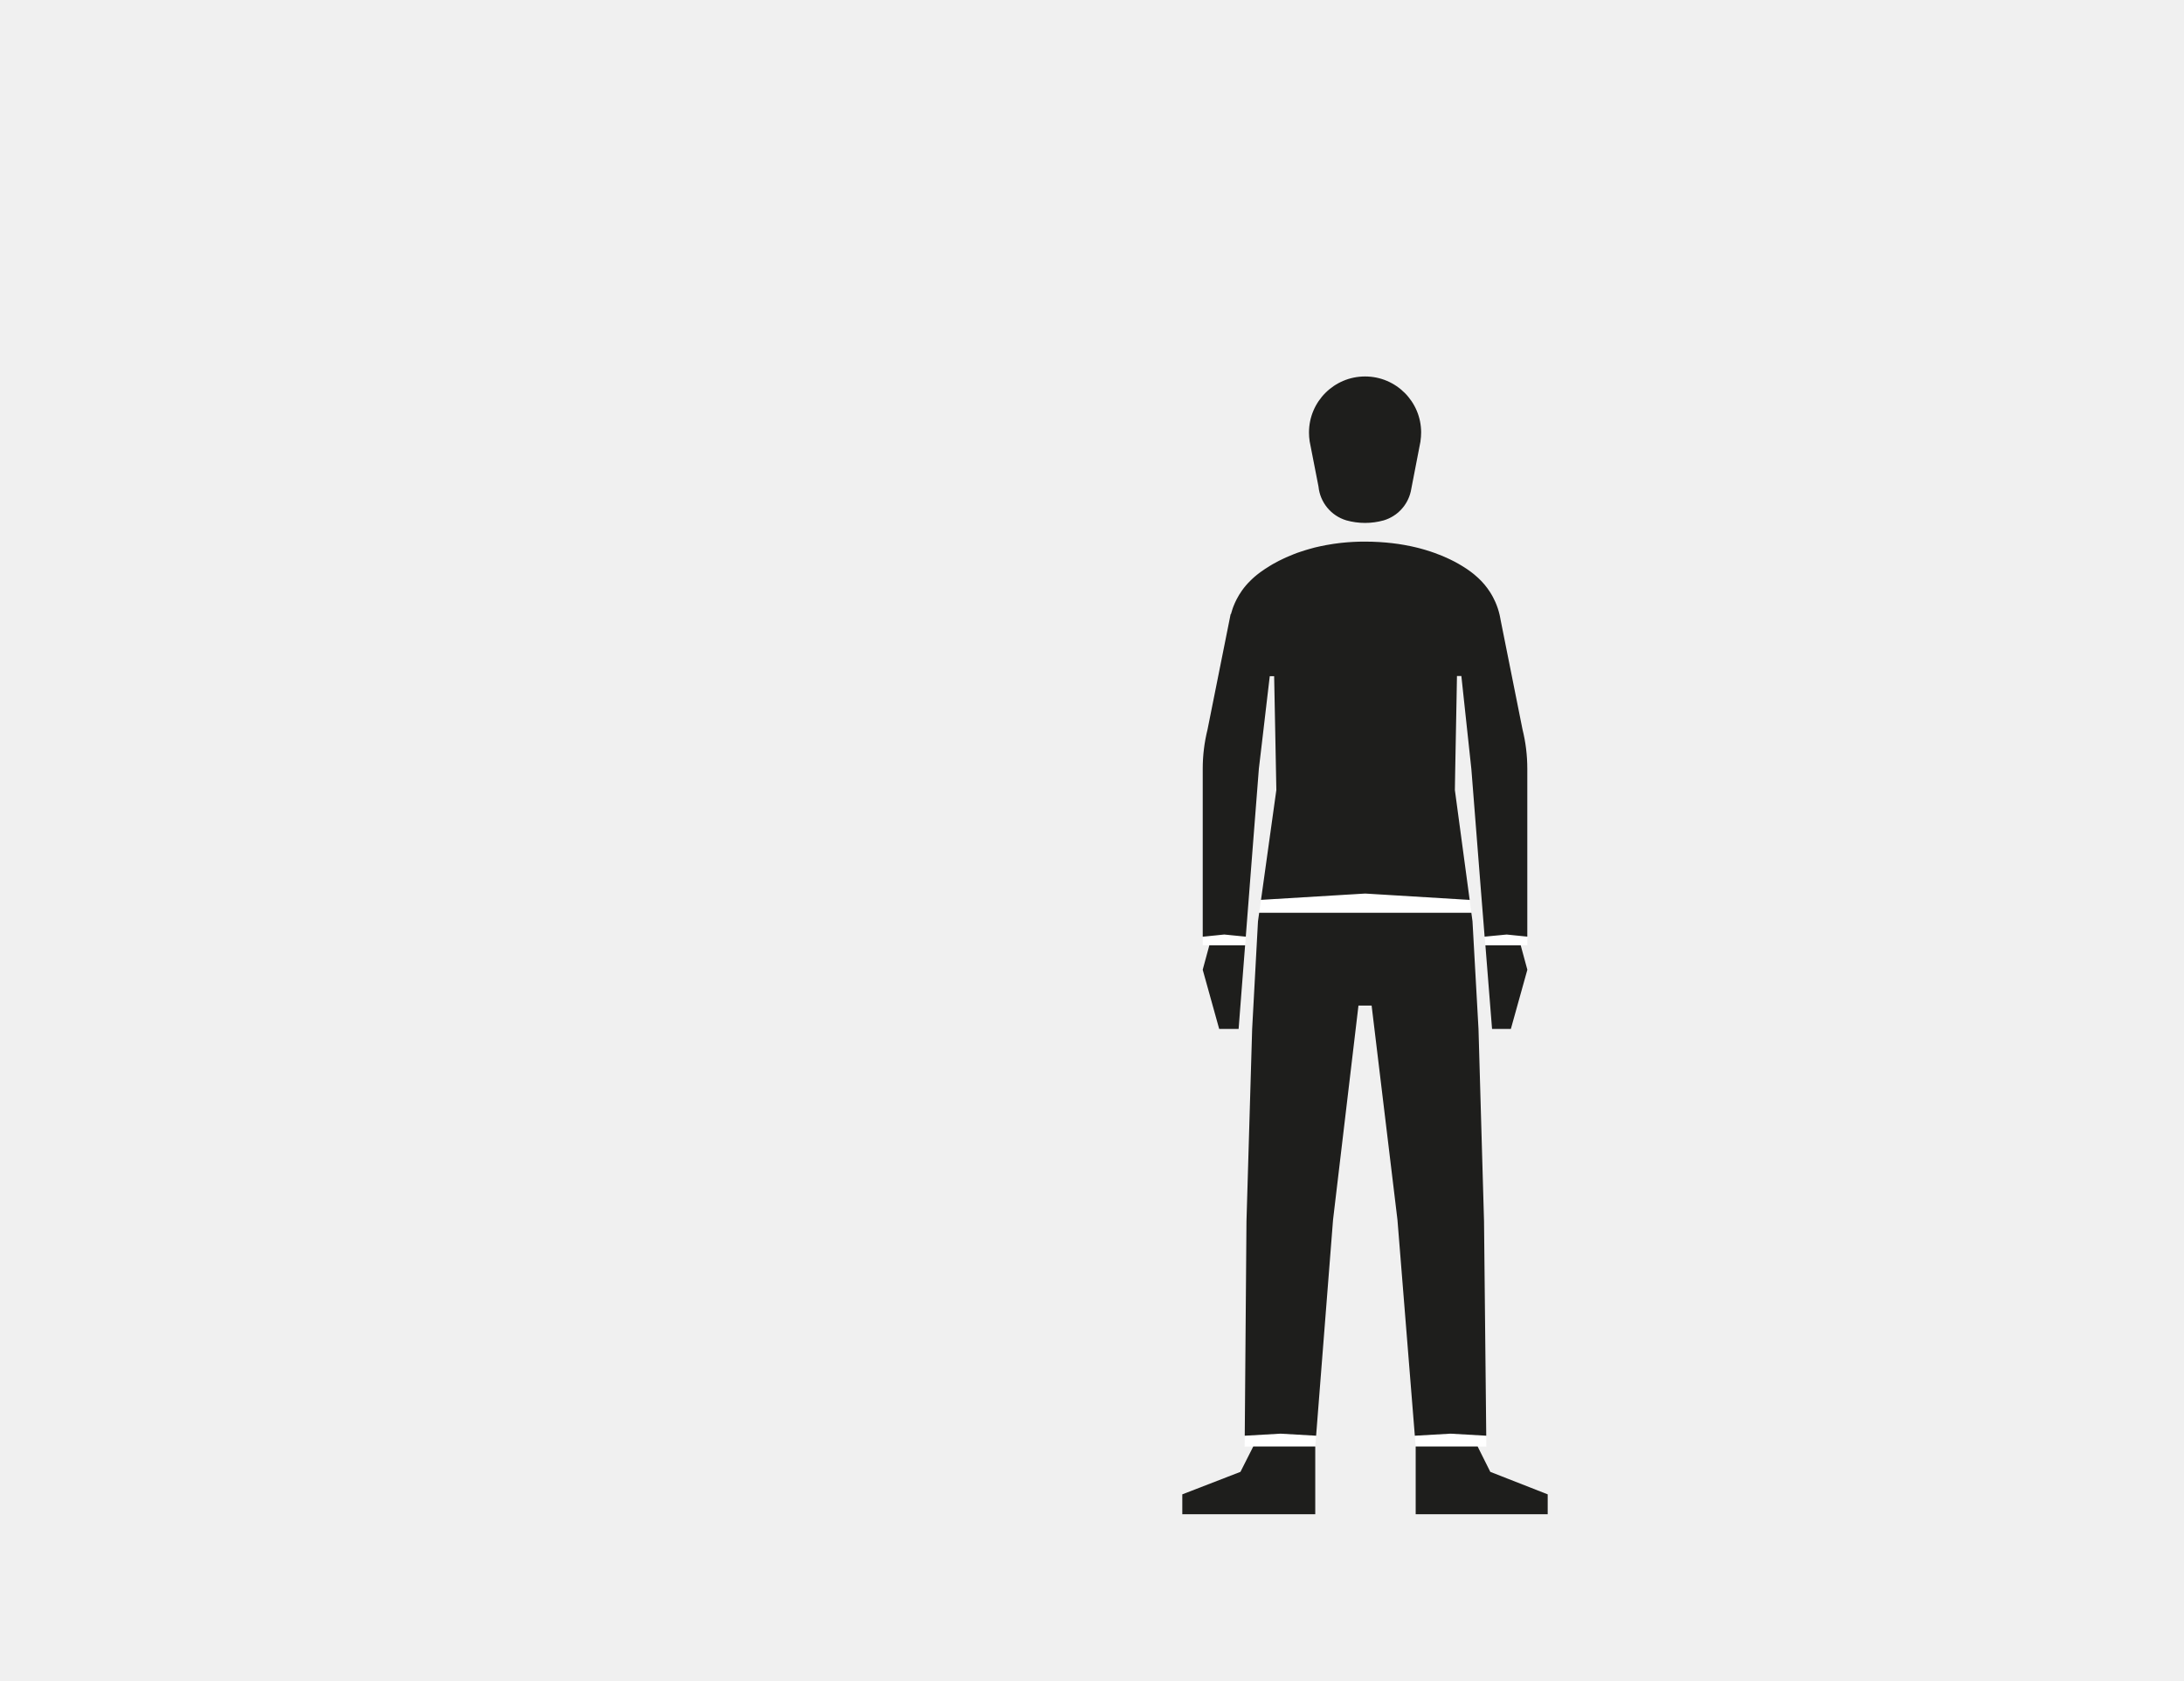
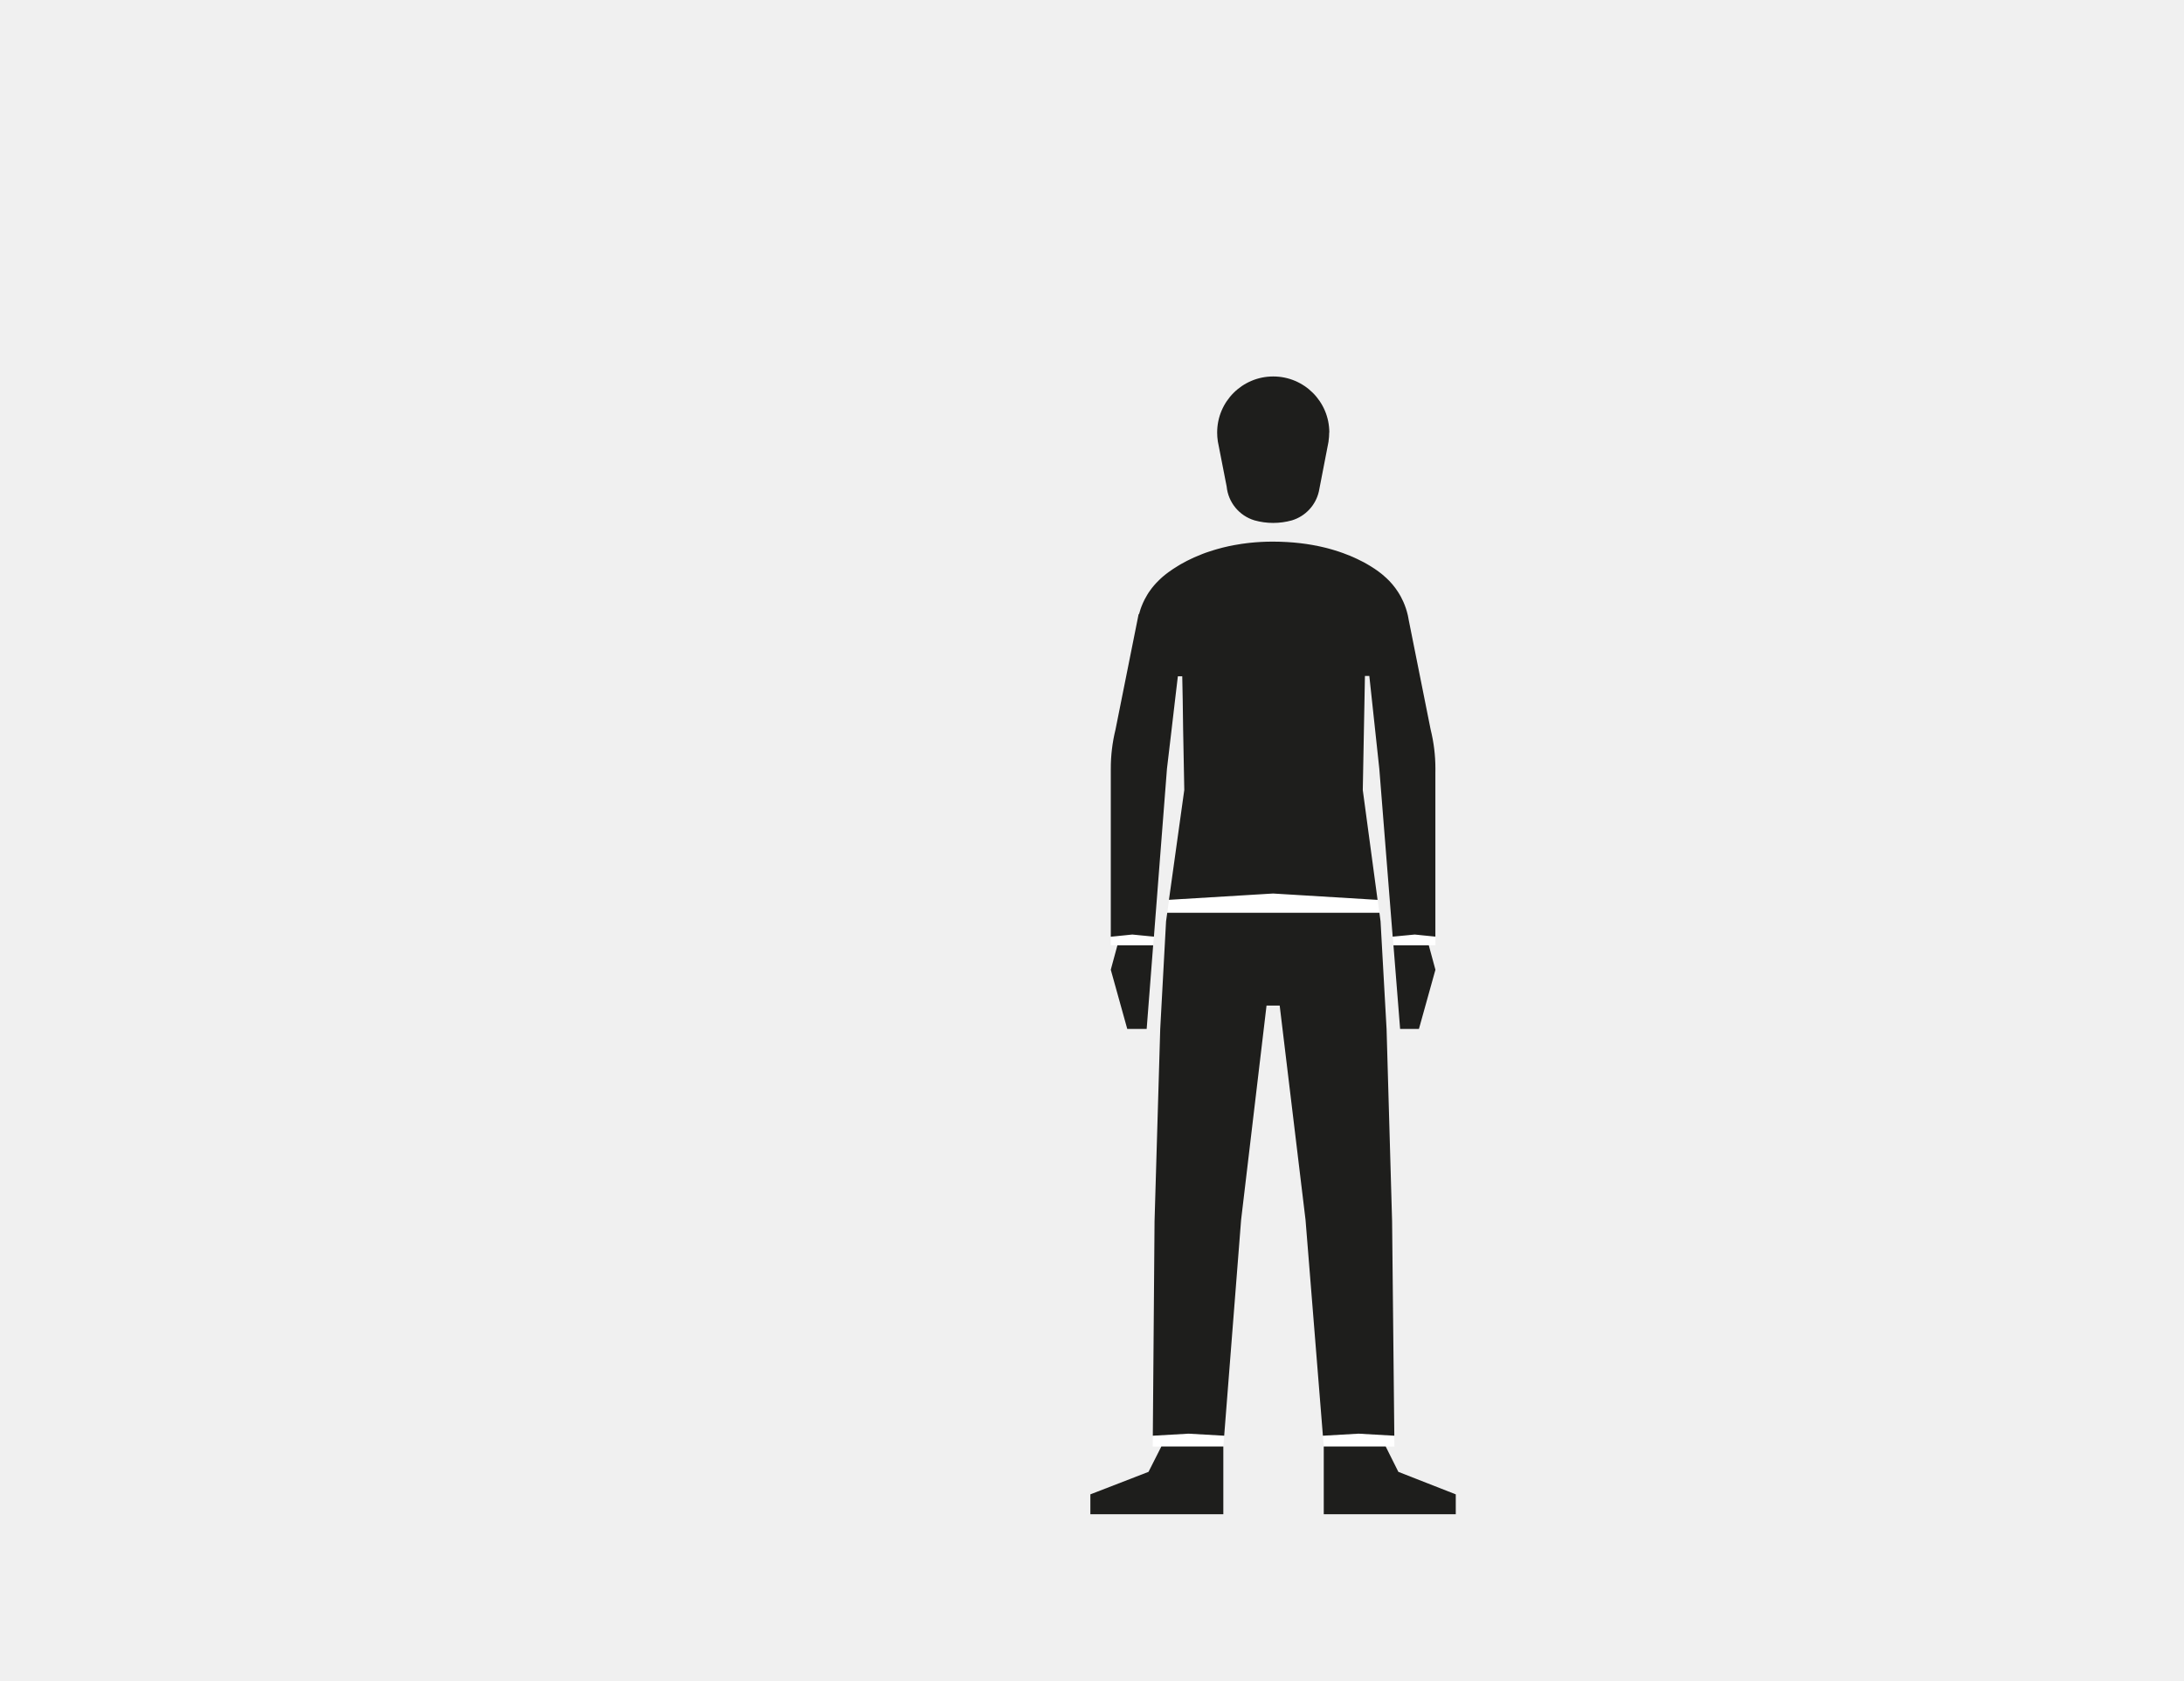
<svg xmlns="http://www.w3.org/2000/svg" id="Capa_3" data-name="Capa 3" viewBox="0 0 1300 1000">
  <defs>
    <style>.cls-1{fill:#fff;}.cls-2{fill:#1e1e1c;}</style>
  </defs>
-   <polygon class="cls-1" points="879.56 860.94 879.56 860.93 842.68 860.93 842.67 860.85 842.16 854.49 863.39 853.27 884.67 854.49 884.74 860.94 879.56 860.94" />
-   <polygon class="cls-1" points="741.53 557.48 741.13 562.6 741.13 562.64 739.3 562.64 719.84 562.63 719.84 562.6 715.9 562.6 715.9 557.51 721.8 556.91 728.72 556.2 739.4 557.26 741.53 557.48" />
-   <polygon class="cls-1" points="909.14 562.6 905.18 562.6 905.19 562.63 886.55 562.64 884.17 562.64 884.16 562.6 883.76 557.51 886.47 557.24 896.9 556.2 903.17 556.84 909.14 557.45 909.14 562.6" />
-   <path class="cls-1" d="M875.8,543.27H857.26l-89.51,0H749.52l1.06-7.68,4.47-.28c14.4-.9,57.52-3.48,57.52-3.48L870,535.3l4.78.29Z" />
-   <polygon class="cls-1" points="762.21 853.27 740.92 854.49 740.86 860.94 745.99 860.94 745.99 860.93 782.89 860.93 783.4 854.49 762.21 853.27" />
-   <path class="cls-2" d="M909.11,460.11l0,97.34-6-.61-6.27-.64-10.43,1-2.71.27-.72-9.08-1.26-15.67h0l-.57-7.19L876,460.12h0l-.2-2.5-2.52-23.43-2.18-20.29-1.24-11.57h-2.62L867,415.85l-.35,18.33-.49,25.93L866,470.23l8.31,61.7.49,3.66L870,535.3l-57.41-3.49s-43.12,2.58-57.52,3.48l-4.47.28.48-3.39,8.65-62-.19-10.11-.5-25.93-.34-17.38-.28-14.3h-2.61l-1.45,12.29-.27,2.3-2,17.09-2.77,23.43-.19,2.5L744,525.72h0l-.52,6.78-1.1,14.11-.1,1.29-.74,9.57-2.13-.21-10.68-1.07-6.92.71-5.9.6v-97.4h0c0-.83,0-1.66,0-2.5a96.75,96.75,0,0,1,2.86-23.43v0l2.76-13.79,11-54.9h.18c.27-1,.57-2,.91-3,.17-.5.35-1,.53-1.48h0a44.18,44.18,0,0,1,1.91-4.26c.47-.93,1-1.83,1.52-2.71s1.1-1.74,1.69-2.57a42.06,42.06,0,0,1,5-5.84c.18-.19.37-.37.55-.54l.56-.53h0l0,0,.06-.07.23-.21c.23-.22.58-.54,1.06-.95.19-.17.4-.35.64-.54l.74-.62.88-.68c.34-.27.72-.56,1.12-.85l.41-.3c1.49-1.07,3.3-2.29,5.42-3.57l1.66-1c2.29-1.31,4.91-2.66,7.86-4q2.26-1,4.82-2c1.27-.49,2.59-1,4-1.43.91-.31,1.84-.61,2.8-.9.72-.23,1.45-.44,2.2-.65q3.33-1,7-1.75c1-.2,1.92-.39,2.91-.58,1.48-.28,3-.54,4.56-.76,1-.15,2.09-.3,3.16-.42l1.63-.19a129.29,129.29,0,0,1,13.89-.73c2.9,0,5.7.09,8.41.25,1.35.07,2.68.17,4,.29s2.58.25,3.83.39c2.51.29,4.92.65,7.23,1.06,1.3.23,2.58.47,3.81.74l1.23.27,1.61.37,1.58.38,1.15.3c.76.2,1.52.41,2.25.63l1.1.32c1,.28,1.91.58,2.83.89s1.82.61,2.69.93c1.52.55,3,1.12,4.36,1.69s2.7,1.16,3.94,1.76c.36.16.71.33,1.05.5.7.33,1.36.67,2,1,.33.16.64.33.95.5l1.8,1,.84.5.82.48.78.48.75.47c.25.15.48.3.71.46l.69.44c.45.29.86.59,1.26.87s.78.56,1.14.82.7.51,1,.76l.45.35.42.33c.13.12.26.22.39.32.89.72,1.5,1.28,1.86,1.62l.24.23.07.08a.11.11,0,0,1,.05,0h0a43.4,43.4,0,0,1,7.15,8.49c.29.45.57.9.84,1.36s.61,1,.9,1.59h0c.52.95,1,1.93,1.43,2.92a42.84,42.84,0,0,1,2.61,7.83h0l.05.26.42,2.09s0,.06,0,.1l13.13,65.62v0a96.75,96.75,0,0,1,2.86,23.43C909.14,458.45,909.13,459.28,909.11,460.11Z" />
-   <path class="cls-2" d="M779.55,262.62l.5,2.54C779.85,264.33,779.68,263.48,779.55,262.62Z" />
-   <path class="cls-2" d="M845.54,262.51l0,.2,0-.2Z" />
-   <polygon class="cls-2" points="884.67 854.49 884.67 854.49 863.39 853.27 842.16 854.49 831.82 725.99 816.44 598.49 816.44 598.48 808.61 598.47 808.61 598.48 793.48 725.99 783.4 854.49 762.21 853.27 740.92 854.49 741.95 726.88 745.33 612.4 747.88 565.3 748.03 562.59 748.8 548.37 748.86 547.93 749.51 543.25 767.75 543.25 857.26 543.27 875.8 543.27 876.49 548.37 876.49 548.41 877.28 562.59 880.06 612.4 880.06 612.41 883.35 726.88 884.67 854.49" />
-   <polygon class="cls-2" points="741.13 562.64 738.91 591.21 738.63 594.85 737.27 612.4 725.71 612.4 715.9 577.16 716.88 573.53 719.84 562.63 739.3 562.64 741.13 562.64" />
-   <polygon class="cls-2" points="909.14 577.16 899.32 612.4 888.13 612.4 887.15 600.15 887.15 600.14 884.17 562.64 886.55 562.64 905.19 562.63 909.14 577.16" />
-   <path class="cls-2" d="M845.91,257.44a34,34,0,0,1-.38,5.07l0,.2-.44,2.27-5,25.78-.35,1.78a23.4,23.4,0,0,1-16.07,17.16h0a41.36,41.36,0,0,1-22.29,0h0a23.4,23.4,0,0,1-16.56-20.11l-4.78-24.43-.5-2.54,0-.08a34.2,34.2,0,0,1-.38-5.1,33.38,33.38,0,1,1,66.76,0Z" />
-   <polygon class="cls-2" points="921.25 889.39 921.25 901.23 842.67 901.23 842.67 860.93 879.56 860.93 879.56 860.94 884.84 871.52 884.85 871.53 887.08 876 897.36 880.03 921.25 889.39" />
-   <polygon class="cls-2" points="782.89 860.93 782.89 901.23 703.75 901.23 703.75 889.39 730.7 878.97 730.71 878.96 738.37 876 740.78 871.22 743.35 866.14 745.98 860.94 745.99 860.94 745.99 860.93 782.89 860.93" />
+   <polygon class="cls-1" points="824.84 860.94 824.84 860.93 787.95 860.93 787.95 860.85 787.44 854.49 808.67 853.27 829.94 854.49 830.01 860.94 824.84 860.94" />
+   <polygon class="cls-1" points="686.81 557.48 686.41 562.6 686.4 562.64 684.57 562.64 665.12 562.63 665.12 562.6 661.18 562.6 661.18 557.51 667.08 556.91 673.99 556.2 684.68 557.26 686.81 557.48" />
+   <polygon class="cls-1" points="854.42 562.6 850.46 562.6 850.47 562.63 831.83 562.64 829.44 562.64 829.44 562.6 829.04 557.51 831.74 557.24 842.18 556.2 848.45 556.84 854.42 557.45 854.42 562.6" />
+   <path class="cls-1" d="M821.08,543.27H802.54l-89.52,0H694.79l1.07-7.68,4.47-.28c14.39-.9,57.51-3.48,57.51-3.48l57.42,3.49,4.78.29Z" />
+   <polygon class="cls-1" points="707.49 853.27 686.2 854.49 686.13 860.94 691.26 860.94 691.26 860.93 728.17 860.93 728.68 854.49 707.49 853.27" />
+   <path class="cls-2" d="M854.39,460.11l0,97.34-6-.61-6.27-.64-10.44,1-2.7.27-.73-9.08-1.25-15.67h0l-.57-7.19-5.21-65.44h0l-.2-2.5-2.52-23.43-2.18-20.29-1.25-11.57h-2.61l-.25,13.53-.35,18.33-.49,25.93-.19,10.12,8.31,61.7.49,3.66-4.78-.29-57.42-3.49s-43.12,2.58-57.51,3.48l-4.47.28.48-3.39,8.65-62-.19-10.11-.5-25.93L704,416.8l-.28-14.3h-2.61l-1.46,12.29-.27,2.3-2,17.09-2.77,23.43-.19,2.5-5.1,65.61h0l-.52,6.78-1.1,14.11-.1,1.29-.74,9.57-2.13-.21L674,556.2l-6.91.71-5.9.6v-97.4h0c0-.83,0-1.66,0-2.5A96.75,96.75,0,0,1,664,434.18v0l2.76-13.79,11-54.9H678c.27-1,.57-2,.9-3l.54-1.48h0a41.86,41.86,0,0,1,1.91-4.26c.47-.93,1-1.83,1.51-2.71s1.1-1.74,1.7-2.57a42.06,42.06,0,0,1,5-5.84c.18-.19.36-.37.55-.54l.56-.53h0s0,0,0,0l.06-.07.22-.21c.23-.22.59-.54,1.06-.95.2-.17.4-.35.64-.54l.75-.62.88-.68c.34-.27.72-.56,1.12-.85l.41-.3c1.49-1.07,3.29-2.29,5.42-3.57.53-.32,1.09-.64,1.66-1,2.29-1.31,4.91-2.66,7.86-4q2.26-1,4.82-2c1.26-.49,2.59-1,4-1.43.91-.31,1.84-.61,2.8-.9.72-.23,1.45-.44,2.19-.65,2.23-.64,4.56-1.22,7-1.75,1-.2,1.92-.39,2.91-.58,1.48-.28,3-.54,4.55-.76,1-.15,2.1-.3,3.17-.42l1.62-.19a129.62,129.62,0,0,1,13.9-.73c2.9,0,5.7.09,8.41.25,1.34.07,2.67.17,4,.29s2.59.25,3.84.39c2.51.29,4.91.65,7.23,1.06,1.3.23,2.57.47,3.81.74l1.23.27,1.61.37,1.58.38,1.15.3q1.14.3,2.25.63l1.09.32c1,.28,1.92.58,2.83.89s1.83.61,2.69.93c1.53.55,3,1.12,4.37,1.69s2.69,1.16,3.94,1.76c.36.16.71.33,1,.5.69.33,1.36.67,2,1l1,.5,1.8,1,.84.5.82.48.78.48.75.47c.24.15.48.3.71.46l.69.44c.44.29.86.59,1.26.87l1.14.82c.36.26.7.51,1,.76s.31.24.46.35l.42.33c.13.12.26.22.39.32.89.72,1.5,1.28,1.85,1.62a2.8,2.8,0,0,1,.24.23l.08.08.05,0h0a43.4,43.4,0,0,1,7.15,8.49c.29.45.57.9.84,1.36s.61,1,.9,1.59h0c.51.95,1,1.93,1.43,2.92a43.62,43.62,0,0,1,2.61,7.83h0l.06.26.41,2.09a.29.29,0,0,1,0,.1l13.13,65.62v0a96.75,96.75,0,0,1,2.86,23.43C854.42,458.45,854.41,459.28,854.39,460.11Z" />
+   <path class="cls-2" d="M724.83,262.62l.5,2.54C725.13,264.33,725,263.48,724.83,262.62Z" />
+   <path class="cls-2" d="M790.81,262.51l0,.2a1.77,1.77,0,0,0,0-.2Z" />
+   <polygon class="cls-2" points="829.95 854.49 829.94 854.49 808.67 853.27 787.44 854.49 777.1 725.99 761.72 598.49 761.72 598.48 753.89 598.47 753.89 598.48 738.76 725.99 728.68 854.49 707.49 853.27 686.2 854.49 687.23 726.88 690.61 612.4 693.16 565.3 693.31 562.59 694.08 548.37 694.14 547.93 694.79 543.25 713.02 543.25 802.54 543.27 821.08 543.27 821.76 548.37 821.76 548.41 822.55 562.59 825.34 612.4 825.34 612.41 828.63 726.88 829.95 854.49" />
+   <polygon class="cls-2" points="686.4 562.64 684.19 591.21 683.9 594.85 682.54 612.4 670.99 612.4 661.18 577.16 662.16 573.53 665.12 562.63 684.57 562.64 686.4 562.64" />
+   <polygon class="cls-2" points="854.42 577.16 844.6 612.4 833.4 612.4 832.43 600.15 832.43 600.14 829.44 562.64 831.83 562.64 850.47 562.63 854.42 577.16" />
+   <path class="cls-2" d="M791.19,257.44a34,34,0,0,1-.38,5.07,1.77,1.77,0,0,1,0,.2l-.43,2.27-5,25.78-.35,1.78A23.41,23.41,0,0,1,769,309.7h0a41.32,41.32,0,0,1-22.28,0h0a23.4,23.4,0,0,1-16.56-20.11l-4.78-24.43-.5-2.54,0-.08a34.2,34.2,0,0,1-.38-5.1,33.38,33.38,0,1,1,66.76,0Z" />
+   <polygon class="cls-2" points="866.53 889.39 866.53 901.23 787.95 901.23 787.95 860.93 824.84 860.93 824.84 860.94 830.12 871.52 830.13 871.53 832.36 876 842.64 880.03 866.53 889.39" />
+   <polygon class="cls-2" points="728.17 860.93 728.17 901.23 649.03 901.23 649.03 889.39 675.98 878.97 675.99 878.96 683.64 876 686.06 871.22 688.63 866.14 691.26 860.94 691.26 860.94 691.26 860.93 728.17 860.93" />
</svg>
